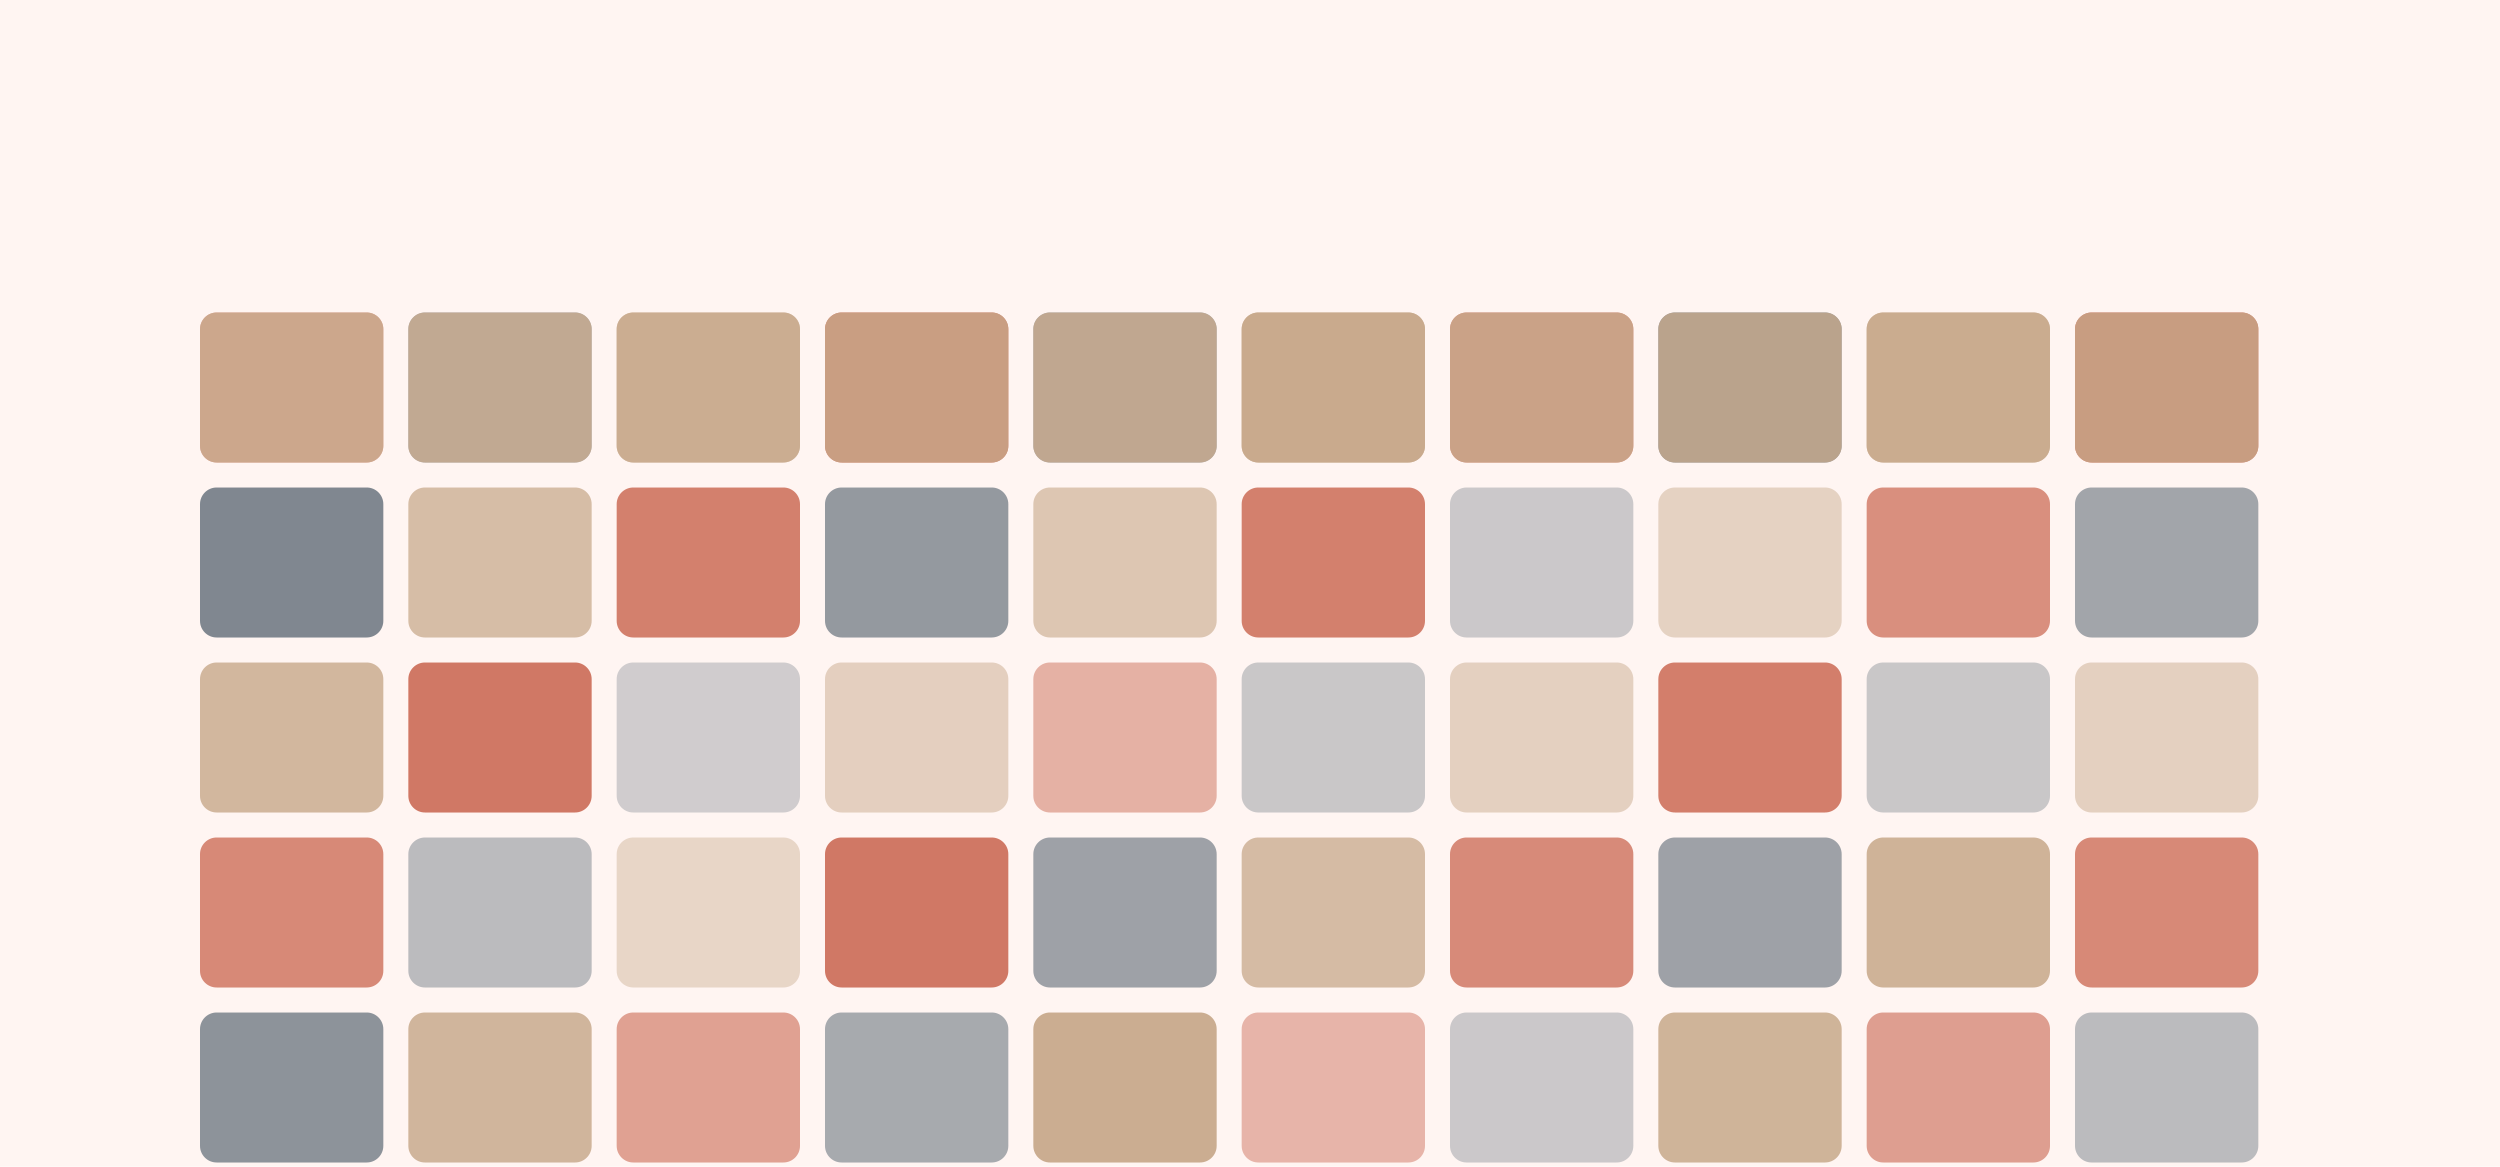
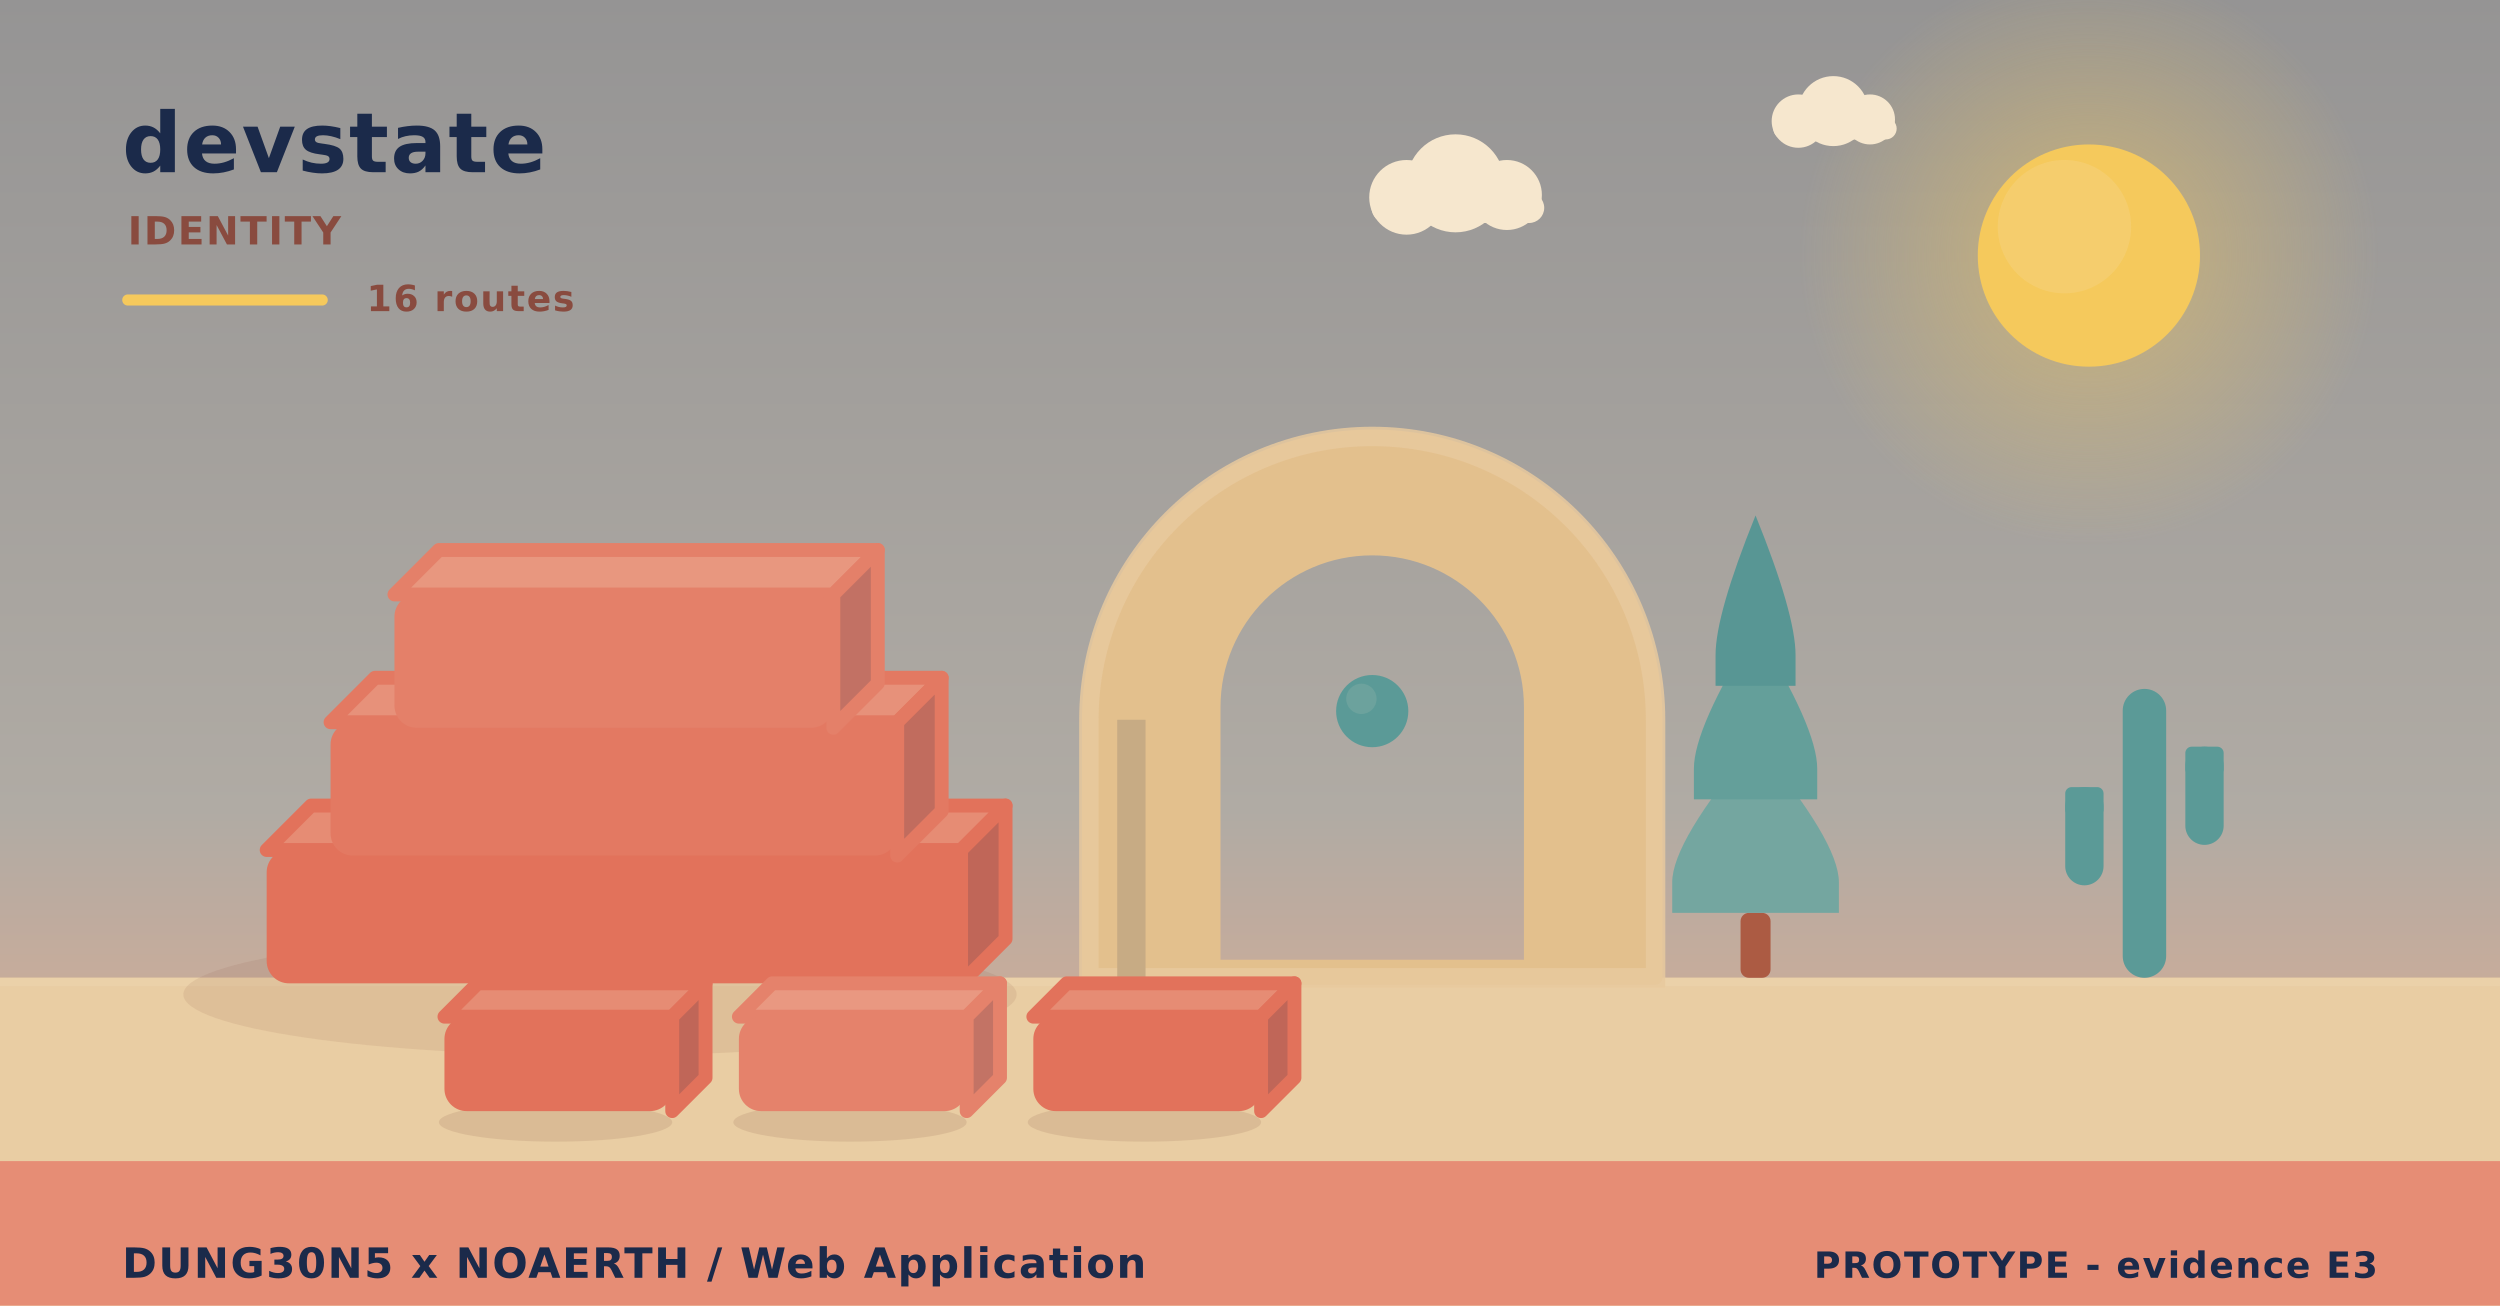
- <svg xmlns="http://www.w3.org/2000/svg" viewBox="0 0 1200 560" width="1200" height="560" role="img" aria-label="devstate hero">
-   <rect width="1200" height="560" fill="#fff5f2" />
-   <defs>
-     <linearGradient id="gh" x1="0" y1="0" x2="1" y2="1">
-       <stop offset="0%" stop-color="#c75f48" />
-       <stop offset="100%" stop-color="#78818a" />
-     </linearGradient>
-   </defs>
-   <rect x="96.00" y="150.00" width="88.00" height="72.00" rx="8.00" fill="#c75f48" opacity="0.53" />
-   <rect x="196.00" y="150.00" width="88.00" height="72.00" rx="8.00" fill="#78818a" opacity="0.62" />
-   <rect x="296.00" y="150.00" width="88.00" height="72.00" rx="8.00" fill="#c7a88a" opacity="0.63" />
-   <rect x="396.00" y="150.00" width="88.00" height="72.00" rx="8.00" fill="#c75f48" opacity="0.84" />
-   <rect x="496.00" y="150.00" width="88.00" height="72.00" rx="8.00" fill="#78818a" opacity="0.68" />
-   <rect x="596.00" y="150.00" width="88.00" height="72.00" rx="8.00" fill="#c7a88a" opacity="0.84" />
-   <rect x="696.00" y="150.00" width="88.00" height="72.00" rx="8.00" fill="#c75f48" opacity="0.70" />
-   <rect x="796.00" y="150.00" width="88.00" height="72.00" rx="8.00" fill="#78818a" opacity="0.87" />
-   <rect x="896.00" y="150.00" width="88.00" height="72.00" rx="8.00" fill="#c7a88a" opacity="0.73" />
-   <rect x="996.00" y="150.00" width="88.00" height="72.00" rx="8.00" fill="#c75f48" opacity="0.86" />
-   <rect x="96.00" y="234.00" width="88.00" height="72.00" rx="8.00" fill="#78818a" opacity="0.94" />
-   <rect x="196.00" y="234.00" width="88.00" height="72.00" rx="8.00" fill="#c7a88a" opacity="0.73" />
-   <rect x="296.00" y="234.00" width="88.00" height="72.00" rx="8.00" fill="#c75f48" opacity="0.78" />
-   <rect x="396.00" y="234.00" width="88.00" height="72.00" rx="8.00" fill="#78818a" opacity="0.79" />
-   <rect x="496.00" y="234.00" width="88.00" height="72.00" rx="8.00" fill="#c7a88a" opacity="0.61" />
-   <rect x="596.00" y="234.00" width="88.00" height="72.00" rx="8.00" fill="#c75f48" opacity="0.78" />
-   <rect x="696.00" y="234.00" width="88.00" height="72.00" rx="8.00" fill="#78818a" opacity="0.39" />
-   <rect x="796.00" y="234.00" width="88.00" height="72.00" rx="8.00" fill="#c7a88a" opacity="0.46" />
-   <rect x="896.00" y="234.00" width="88.00" height="72.00" rx="8.00" fill="#c75f48" opacity="0.68" />
-   <rect x="996.00" y="234.00" width="88.00" height="72.00" rx="8.00" fill="#78818a" opacity="0.69" />
-   <rect x="96.00" y="318.00" width="88.00" height="72.00" rx="8.00" fill="#c7a88a" opacity="0.80" />
-   <rect x="196.00" y="318.00" width="88.00" height="72.00" rx="8.00" fill="#c75f48" opacity="0.83" />
-   <rect x="296.00" y="318.00" width="88.00" height="72.00" rx="8.00" fill="#78818a" opacity="0.35" />
-   <rect x="396.00" y="318.00" width="88.00" height="72.00" rx="8.00" fill="#c7a88a" opacity="0.49" />
-   <rect x="496.00" y="318.00" width="88.00" height="72.00" rx="8.00" fill="#c75f48" opacity="0.46" />
-   <rect x="596.00" y="318.00" width="88.00" height="72.00" rx="8.00" fill="#78818a" opacity="0.40" />
-   <rect x="696.00" y="318.00" width="88.00" height="72.00" rx="8.00" fill="#c7a88a" opacity="0.48" />
-   <rect x="796.00" y="318.00" width="88.00" height="72.00" rx="8.00" fill="#c75f48" opacity="0.79" />
-   <rect x="896.00" y="318.00" width="88.00" height="72.00" rx="8.00" fill="#78818a" opacity="0.40" />
-   <rect x="996.00" y="318.00" width="88.00" height="72.00" rx="8.00" fill="#c7a88a" opacity="0.48" />
-   <rect x="96.00" y="402.00" width="88.00" height="72.00" rx="8.00" fill="#c75f48" opacity="0.72" />
-   <rect x="196.00" y="402.00" width="88.00" height="72.00" rx="8.00" fill="#78818a" opacity="0.50" />
-   <rect x="296.00" y="402.00" width="88.00" height="72.00" rx="8.00" fill="#c7a88a" opacity="0.41" />
-   <rect x="396.00" y="402.00" width="88.00" height="72.00" rx="8.00" fill="#c75f48" opacity="0.83" />
-   <rect x="496.00" y="402.00" width="88.00" height="72.00" rx="8.00" fill="#78818a" opacity="0.72" />
-   <rect x="596.00" y="402.00" width="88.00" height="72.00" rx="8.00" fill="#c7a88a" opacity="0.75" />
-   <rect x="696.00" y="402.00" width="88.00" height="72.00" rx="8.00" fill="#c75f48" opacity="0.71" />
-   <rect x="796.00" y="402.00" width="88.00" height="72.00" rx="8.00" fill="#78818a" opacity="0.72" />
-   <rect x="896.00" y="402.00" width="88.00" height="72.00" rx="8.00" fill="#c7a88a" opacity="0.86" />
-   <rect x="996.00" y="402.00" width="88.00" height="72.00" rx="8.00" fill="#c75f48" opacity="0.72" />
-   <rect x="96.00" y="486.00" width="88.00" height="72.00" rx="8.00" fill="#78818a" opacity="0.84" />
-   <rect x="196.00" y="486.00" width="88.00" height="72.00" rx="8.00" fill="#c7a88a" opacity="0.83" />
-   <rect x="296.00" y="486.00" width="88.00" height="72.00" rx="8.00" fill="#c75f48" opacity="0.56" />
-   <rect x="396.00" y="486.00" width="88.00" height="72.00" rx="8.00" fill="#78818a" opacity="0.65" />
-   <rect x="496.00" y="486.00" width="88.00" height="72.00" rx="8.00" fill="#c7a88a" opacity="0.93" />
-   <rect x="596.00" y="486.00" width="88.00" height="72.00" rx="8.00" fill="#c75f48" opacity="0.43" />
-   <rect x="696.00" y="486.00" width="88.00" height="72.00" rx="8.00" fill="#78818a" opacity="0.39" />
-   <rect x="796.00" y="486.00" width="88.00" height="72.00" rx="8.00" fill="#c7a88a" opacity="0.85" />
-   <rect x="896.00" y="486.00" width="88.00" height="72.00" rx="8.00" fill="#c75f48" opacity="0.58" />
-   <rect x="996.00" y="486.00" width="88.00" height="72.00" rx="8.00" fill="#78818a" opacity="0.50" />
+ <svg xmlns="http://www.w3.org/2000/svg" width="900" height="470" viewBox="0 0 900 470" role="img" aria-label="devstate - identity">
+   <linearGradient id="skyh" x1="0" y1="0" x2="0" y2="1">
+     <stop offset="0" stop-color="#959494" />
+     <stop offset="0.62" stop-color="#b0aba4" />
+     <stop offset="1" stop-color="#f3ad8a" />
+   </linearGradient>
+   <rect width="900" height="470" fill="url(#skyh)" />
+   <radialGradient id="sunh">
+     <stop offset="0.35" stop-color="#f5c95c" stop-opacity="0.34" />
+     <stop offset="1" stop-color="#f5c95c" stop-opacity="0" />
+   </radialGradient>
+   <circle cx="752" cy="92" r="104" fill="url(#sunh)" />
+   <circle cx="752" cy="92" r="40" fill="#f5c95c" />
+   <circle cx="743.2" cy="81.6" r="24" fill="#f5d27e" opacity="0.5" />
  <g>
-     <rect x="96.00" y="150.00" width="88.00" height="72.00" rx="8.00" fill="#c7a88a" opacity="0.80" />
-     <animate attributeName="opacity" values="0.25;1.0;0.25" dur="7.667s" begin="1.56s" repeatCount="indefinite" />
+     <circle cx="524" cy="66" r="17.64" fill="#f6e7ce" />
+     <circle cx="506.36" cy="71.04" r="13.44" fill="#f6e7ce" />
+     <circle cx="542.48" cy="70.2" r="12.6" fill="#f6e7ce" />
+     <rect x="493.76" y="69.36" width="62.16" height="10.92" rx="5.46" fill="#f6e7ce" />
+     <animateTransform attributeName="transform" type="translate" values="0 0;24 0;0 0" dur="36s" begin="0s" repeatCount="indefinite" />
  </g>
  <g>
-     <rect x="196.00" y="150.00" width="88.00" height="72.00" rx="8.00" fill="#c7a88a" opacity="0.80" />
-     <animate attributeName="opacity" values="0.25;1.0;0.25" dur="7.667s" begin="1.88s" repeatCount="indefinite" />
+     <circle cx="660" cy="40" r="12.6" fill="#f6e7ce" />
+     <circle cx="647.4" cy="43.6" r="9.6" fill="#f6e7ce" />
+     <circle cx="673.2" cy="43" r="9" fill="#f6e7ce" />
+     <rect x="638.4" y="42.4" width="44.4" height="7.8" rx="3.9" fill="#f6e7ce" />
+     <animateTransform attributeName="transform" type="translate" values="0 0;-18 0;0 0" dur="46s" begin="3s" repeatCount="indefinite" />
+   </g>
+   <rect x="0" y="352" width="900" height="118" fill="#e9cda3" />
+   <rect x="0" y="352" width="900" height="3" fill="#ebd1a9" />
+   <text x="44" y="62" font-family="Verdana,DejaVu Sans,sans-serif" font-size="30" font-weight="700" letter-spacing="0.6" fill="#1b2a4a" text-anchor="start">devstate</text>
+   <text x="46" y="88" font-family="Verdana,DejaVu Sans,sans-serif" font-size="14" font-weight="700" letter-spacing="0.6" fill="#894b3f" text-anchor="start">IDENTITY</text>
+   <rect x="44" y="106" width="74" height="4" rx="2" fill="#f5c95c" />
+   <text x="132" y="112" font-family="Verdana,DejaVu Sans,sans-serif" font-size="13" font-weight="700" letter-spacing="0.6" fill="#894b3f" text-anchor="start">16 routes</text>
+   <ellipse cx="216" cy="358" rx="150" ry="22" fill="rgba(138,90,68,0.11)" />
+   <g>
+     <path d="M96,306 L346,306 L362,290 L112,290 Z" fill="#e68c74" stroke="#e2725b" stroke-width="5" stroke-linejoin="round" />
+     <path d="M346,306 L362,290 L362,338 L346,354 Z" fill="#c06658" stroke="#e2725b" stroke-width="5" stroke-linejoin="round" />
+     <rect x="96" y="306" width="250" height="48" rx="8" fill="#e2725b" />
+     <animateTransform attributeName="transform" type="translate" values="0 10;0 0" dur="0.9s" begin="0s" fill="freeze" />
  </g>
  <g>
-     <rect x="296.00" y="150.00" width="88.00" height="72.00" rx="8.00" fill="#c7a88a" opacity="0.80" />
-     <animate attributeName="opacity" values="0.25;1.0;0.25" dur="7.667s" begin="2.2s" repeatCount="indefinite" />
+     <path d="M119,260 L323,260 L339,244 L135,244 Z" fill="#e7917a" stroke="#e37962" stroke-width="5" stroke-linejoin="round" />
+     <path d="M323,260 L339,244 L339,292 L323,308 Z" fill="#c16c5e" stroke="#e37962" stroke-width="5" stroke-linejoin="round" />
+     <rect x="119" y="260" width="204" height="48" rx="8" fill="#e37962" />
+     <animateTransform attributeName="transform" type="translate" values="0 10;0 0" dur="0.9s" begin="0.28s" fill="freeze" />
  </g>
  <g>
-     <rect x="396.00" y="150.00" width="88.00" height="72.00" rx="8.00" fill="#c7a88a" opacity="0.80" />
-     <animate attributeName="opacity" values="0.25;1.0;0.25" dur="7.667s" begin="2.52s" repeatCount="indefinite" />
+     <path d="M142,214 L300,214 L316,198 L158,198 Z" fill="#e8977f" stroke="#e48069" stroke-width="5" stroke-linejoin="round" />
+     <path d="M300,214 L316,198 L316,246 L300,262 Z" fill="#c27164" stroke="#e48069" stroke-width="5" stroke-linejoin="round" />
+     <rect x="142" y="214" width="158" height="48" rx="8" fill="#e48069" />
+     <animateTransform attributeName="transform" type="translate" values="0 10;0 0" dur="0.9s" begin="0.56s" fill="freeze" />
  </g>
+   <path d="M392,352 L392,259.12 A102,102 0 0 1 596,259.12 L596,352 Z M436.88,348 L436.88,254.55 A57.12,57.12 0 0 1 551.12,254.55 L551.12,348 Z" fill="#e3c08d" fill-rule="evenodd" stroke="#e3c08d" stroke-width="5" stroke-linejoin="round" />
+   <path d="M392,352 L392,259.12 A102,102 0 0 1 596,259.12 L596,352 Z" fill="none" stroke="#e8c99d" stroke-width="7" stroke-linecap="round" opacity="0.85" />
+   <rect x="402.2" y="259.12" width="10.2" height="92.88" fill="#c7ab84" />
  <g>
-     <rect x="496.00" y="150.00" width="88.00" height="72.00" rx="8.00" fill="#c7a88a" opacity="0.80" />
-     <animate attributeName="opacity" values="0.25;1.0;0.25" dur="7.667s" begin="2.84s" repeatCount="indefinite" />
+     <circle cx="494" cy="256" r="13" fill="#5b9a97" />
+     <circle cx="490.1" cy="251.58" r="5.46" fill="#7aa9a2" opacity="0.55" />
+     <animate attributeName="opacity" values="0.78;1;0.78" dur="5.2s" begin="0s" repeatCount="indefinite" />
  </g>
+   <rect x="626.6" y="328.64" width="10.8" height="23.36" rx="3" fill="#ac5b43" />
+   <path d="M632,267.32 Q602,302.89 602,317.6 Q602,328.64 602,328.64 L662,328.64 Q662,328.64 662,317.6 Q662,302.89 632,267.32 Z" fill="#74a6a0" />
+   <path d="M632,226.44 Q609.8,262.01 609.8,276.72 Q609.8,287.76 609.8,287.76 L654.2,287.76 Q654.2,287.76 654.2,276.72 Q654.2,262.01 632,226.44 Z" fill="#649f9a" />
+   <path d="M632,185.56 Q617.6,221.13 617.6,235.84 Q617.6,246.88 617.6,246.88 L646.4,246.88 Q646.4,246.88 646.4,235.84 Q646.4,221.13 632,185.56 Z" fill="#589694" />
+   <rect x="764.18" y="248" width="15.64" height="104" rx="7.82" fill="#5b9a97" />
+   <rect x="743.48" y="283.36" width="13.8" height="35.36" rx="6.9" fill="#5b9a97" />
+   <rect x="743.48" y="283.36" width="13.8" height="10.4" rx="2.3" fill="#5b9a97" />
+   <rect x="786.72" y="268.8" width="13.8" height="35.36" rx="6.9" fill="#5b9a97" />
+   <rect x="786.72" y="268.8" width="13.8" height="10.4" rx="2.3" fill="#5b9a97" />
+   <ellipse cx="200" cy="404" rx="42" ry="7" fill="rgba(138,90,68,0.15)" />
  <g>
-     <rect x="596.00" y="150.00" width="88.00" height="72.00" rx="8.00" fill="#c7a88a" opacity="0.80" />
-     <animate attributeName="opacity" values="0.25;1.0;0.25" dur="7.667s" begin="3.16s" repeatCount="indefinite" />
+     <path d="M160,366 L242,366 L254,354 L172,354 Z" fill="#e68c74" stroke="#e2725b" stroke-width="5" stroke-linejoin="round" />
+     <path d="M242,366 L254,354 L254,388 L242,400 Z" fill="#c06658" stroke="#e2725b" stroke-width="5" stroke-linejoin="round" />
+     <rect x="160" y="366" width="82" height="34" rx="8" fill="#e2725b" />
+     <animateTransform attributeName="transform" type="translate" values="0 10;0 0" dur="0.7s" begin="0.8s" fill="freeze" />
  </g>
+   <ellipse cx="306" cy="404" rx="42" ry="7" fill="rgba(138,90,68,0.15)" />
  <g>
-     <rect x="696.00" y="150.00" width="88.00" height="72.00" rx="8.00" fill="#c7a88a" opacity="0.80" />
-     <animate attributeName="opacity" values="0.25;1.0;0.25" dur="7.667s" begin="3.48s" repeatCount="indefinite" />
+     <path d="M266,366 L348,366 L360,354 L278,354 Z" fill="#e99881" stroke="#e5826b" stroke-width="5" stroke-linejoin="round" />
+     <path d="M348,366 L360,354 L360,388 L348,400 Z" fill="#c37365" stroke="#e5826b" stroke-width="5" stroke-linejoin="round" />
+     <rect x="266" y="366" width="82" height="34" rx="8" fill="#e5826b" />
+     <animateTransform attributeName="transform" type="translate" values="0 10;0 0" dur="0.7s" begin="0.95s" fill="freeze" />
  </g>
+   <ellipse cx="412" cy="404" rx="42" ry="7" fill="rgba(138,90,68,0.15)" />
  <g>
-     <rect x="796.00" y="150.00" width="88.00" height="72.00" rx="8.00" fill="#c7a88a" opacity="0.80" />
-     <animate attributeName="opacity" values="0.25;1.0;0.25" dur="7.667s" begin="3.8s" repeatCount="indefinite" />
+     <path d="M372,366 L454,366 L466,354 L384,354 Z" fill="#e68c74" stroke="#e2725b" stroke-width="5" stroke-linejoin="round" />
+     <path d="M454,366 L466,354 L466,388 L454,400 Z" fill="#c06658" stroke="#e2725b" stroke-width="5" stroke-linejoin="round" />
+     <rect x="372" y="366" width="82" height="34" rx="8" fill="#e2725b" />
+     <animateTransform attributeName="transform" type="translate" values="0 10;0 0" dur="0.7s" begin="1.1s" fill="freeze" />
  </g>
-   <g>
-     <rect x="896.00" y="150.00" width="88.00" height="72.00" rx="8.00" fill="#c7a88a" opacity="0.80" />
-     <animate attributeName="opacity" values="0.25;1.0;0.25" dur="7.667s" begin="4.12s" repeatCount="indefinite" />
-   </g>
-   <g>
-     <rect x="996.00" y="150.00" width="88.00" height="72.00" rx="8.00" fill="#c7a88a" opacity="0.80" />
-     <animate attributeName="opacity" values="0.25;1.0;0.25" dur="7.667s" begin="4.44s" repeatCount="indefinite" />
-   </g>
+   <rect x="0" y="418" width="900" height="52" rx="0" fill="#e68972" opacity="0.94" />
+   <text x="44" y="460" font-family="Verdana,DejaVu Sans,sans-serif" font-size="15" font-weight="700" letter-spacing="0.6" fill="#1b2a4a" text-anchor="start">DUNG30N5 x NOAERTH  /  Web Application</text>
+   <text x="856" y="460" font-family="Verdana,DejaVu Sans,sans-serif" font-size="13" font-weight="700" letter-spacing="0.6" fill="#1b2a4a" text-anchor="end">PROTOTYPE  -  evidence E3</text>
</svg>
